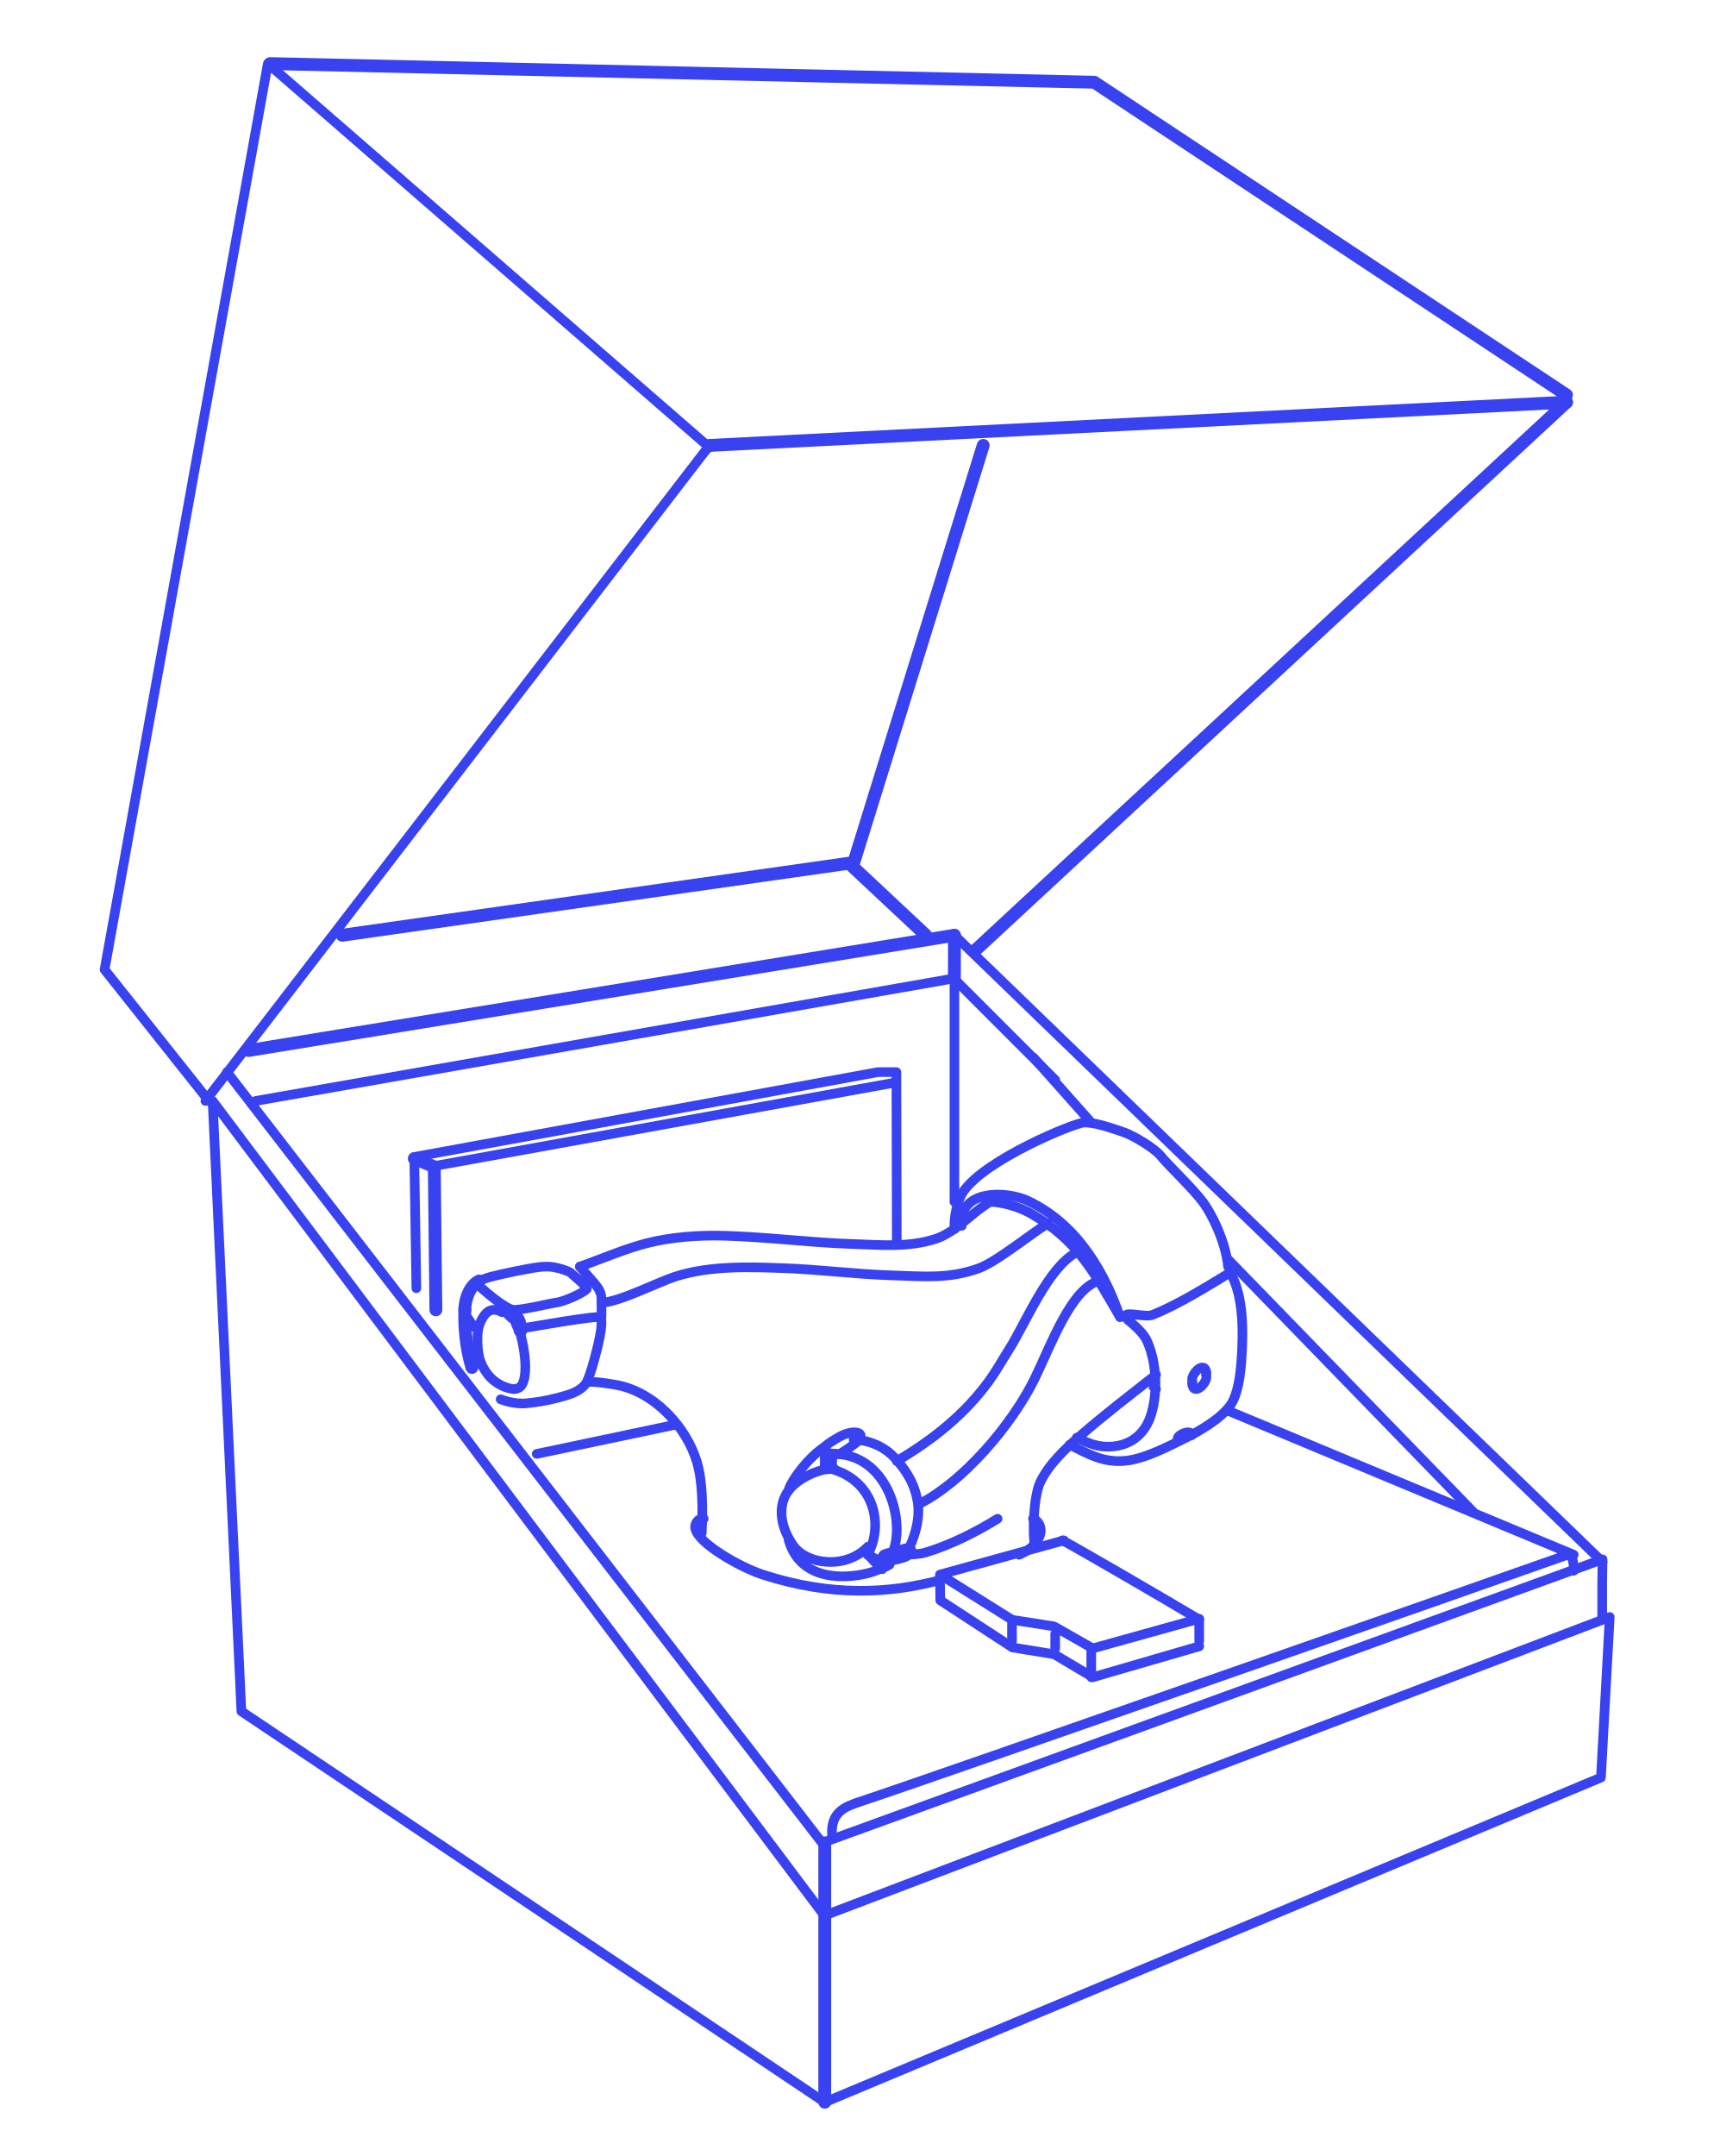
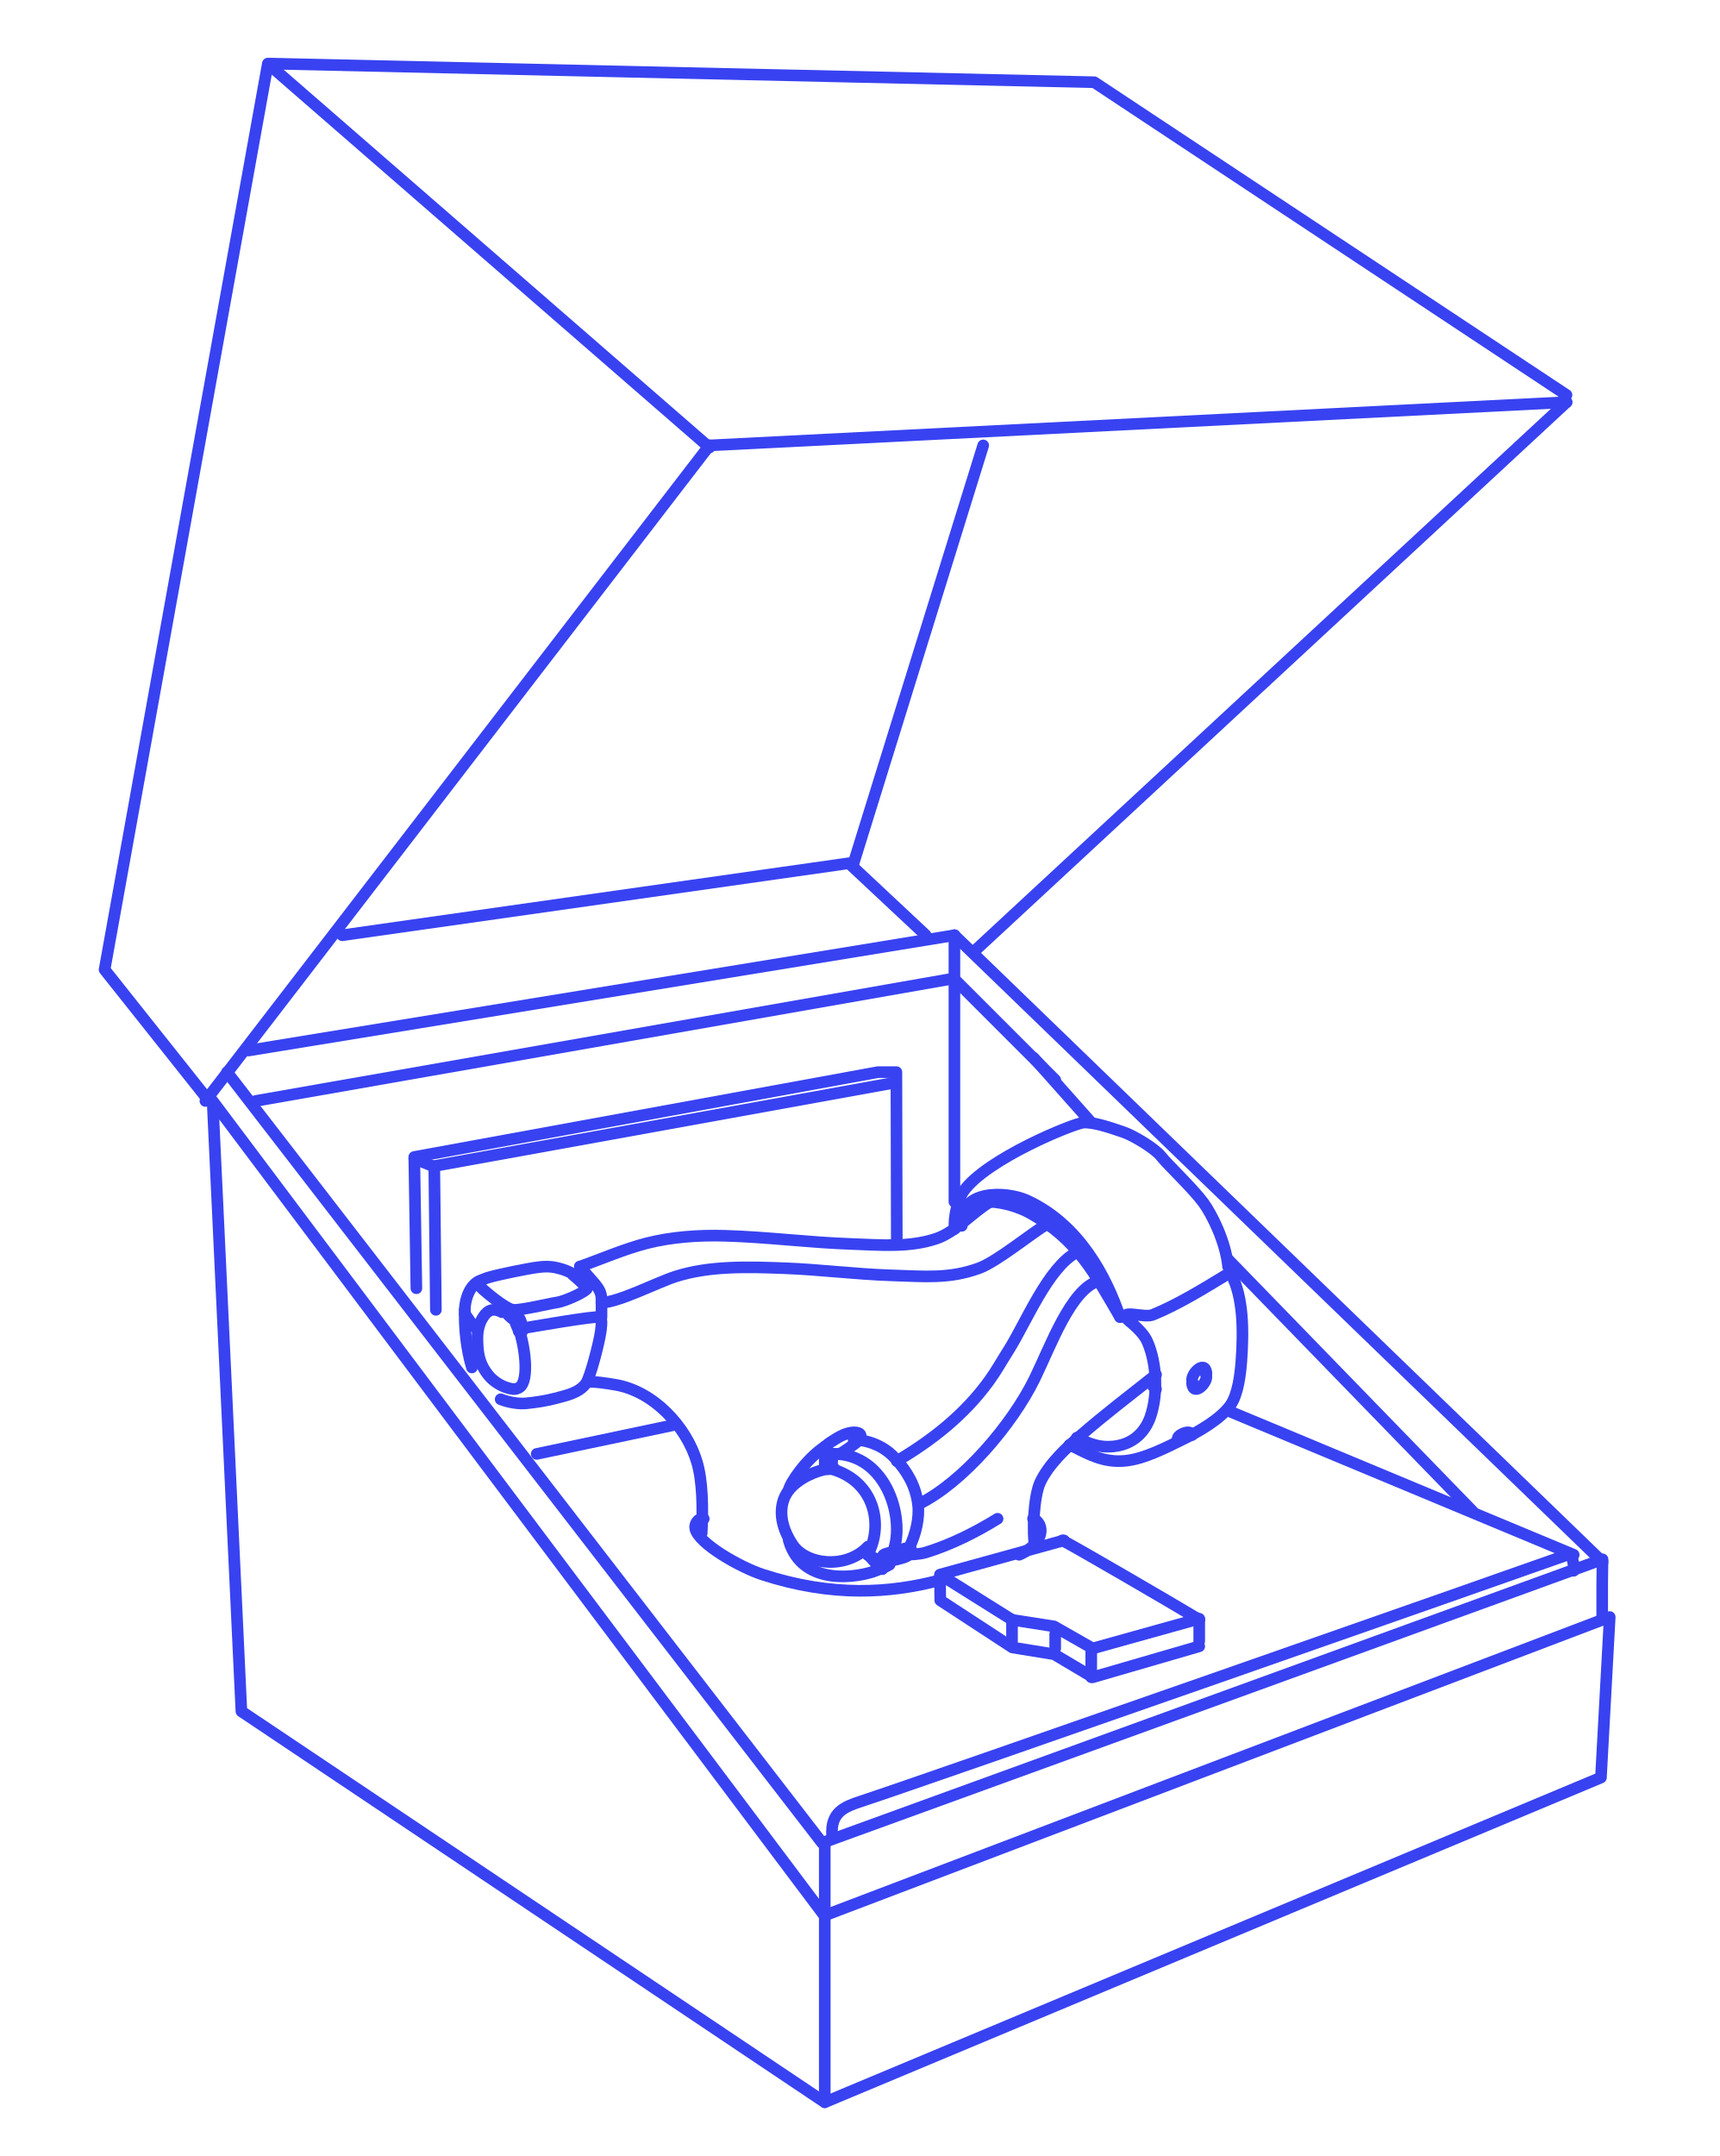
<svg xmlns="http://www.w3.org/2000/svg" width="296" height="371" viewBox="0 0 296 371" fill="none">
-   <path d="M206.418 278.697V282.416" stroke="#3842F1" stroke-width="1.657" stroke-miterlimit="1.5" stroke-linecap="round" stroke-linejoin="round" />
-   <path d="M197.739 237.793C197.72 237.775 198.6 238.671 198.978 239.033" stroke="#3842F1" stroke-width="1.657" stroke-miterlimit="1.5" stroke-linecap="round" stroke-linejoin="round" />
-   <path d="M202.789 247.708C202.192 247.161 204.901 245.729 205.182 246.944" stroke="#3842F1" stroke-width="1.657" stroke-miterlimit="1.5" stroke-linecap="round" stroke-linejoin="round" />
-   <path d="M205.269 237.79C204.672 236.696 207.382 233.831 207.663 236.262" stroke="#3842F1" stroke-width="1.657" stroke-miterlimit="1.5" stroke-linecap="round" stroke-linejoin="round" />
-   <path d="M207.574 236.552C208.172 237.646 205.462 240.51 205.181 238.08" stroke="#3842F1" stroke-width="1.657" stroke-miterlimit="1.5" stroke-linecap="round" stroke-linejoin="round" />
-   <path d="M211.375 216.717L253.521 260.103" stroke="#3842F1" stroke-width="1.657" stroke-miterlimit="1.5" stroke-linecap="round" stroke-linejoin="round" />
-   <path d="M270.876 267.54L211.375 242.748" stroke="#3842F1" stroke-width="1.657" stroke-miterlimit="1.5" stroke-linecap="round" stroke-linejoin="round" />
-   <path d="M167.996 163.417L269.643 69.207" stroke="#3842F1" stroke-width="2.21" stroke-miterlimit="1.5" stroke-linecap="round" stroke-linejoin="round" />
-   <path d="M146.922 148.541L169.235 76.644" stroke="#3842F1" stroke-width="2.21" stroke-miterlimit="1.5" stroke-linecap="round" stroke-linejoin="round" />
-   <path d="M44.035 189.444L164.167 168.371L181.631 185.831" stroke="#3842F1" stroke-width="1.657" stroke-miterlimit="1.5" stroke-linecap="round" stroke-linejoin="round" />
-   <path d="M177.914 182.008L187.831 193.164" stroke="#3842F1" stroke-width="1.657" stroke-miterlimit="1.5" stroke-linecap="round" stroke-linejoin="round" />
-   <path d="M164.274 160.936L42.793 180.769" stroke="#3842F1" stroke-width="2.21" stroke-miterlimit="1.5" stroke-linecap="round" stroke-linejoin="round" />
-   <path d="M164.281 160.936V168.373" stroke="#3842F1" stroke-width="2.21" stroke-miterlimit="1.5" stroke-linecap="round" stroke-linejoin="round" />
-   <path d="M164.281 169.613V206.801" stroke="#3842F1" stroke-width="1.657" stroke-miterlimit="1.5" stroke-linecap="round" stroke-linejoin="round" />
-   <path d="M275.845 268.781L164.281 160.936" stroke="#3842F1" stroke-width="1.657" stroke-miterlimit="1.5" stroke-linecap="round" stroke-linejoin="round" />
-   <path d="M159.318 160.885L146.127 148.541L58.91 160.937" stroke="#3842F1" stroke-width="2.21" stroke-miterlimit="1.5" stroke-linecap="round" stroke-linejoin="round" />
-   <path d="M122.127 76.644L35.355 189.448" stroke="#3842F1" stroke-width="1.657" stroke-miterlimit="1.5" stroke-linecap="round" stroke-linejoin="round" />
-   <path d="M35.959 189.446L18 166.852L46.104 10.943L122.126 77.008" stroke="#3842F1" stroke-width="1.657" stroke-miterlimit="1.5" stroke-linecap="round" stroke-linejoin="round" />
-   <path d="M269.636 67.965L188.354 14.15L46.508 10.943" stroke="#3842F1" stroke-width="2.21" stroke-miterlimit="1.5" stroke-linecap="round" stroke-linejoin="round" />
-   <path d="M269.645 69.207L122.133 76.645" stroke="#3842F1" stroke-width="2.21" stroke-miterlimit="1.5" stroke-linecap="round" stroke-linejoin="round" />
-   <path d="M187.832 283.654V288.613" stroke="#3842F1" stroke-width="1.657" stroke-miterlimit="1.5" stroke-linecap="round" stroke-linejoin="round" />
-   <path d="M181.629 281.178V283.657" stroke="#3842F1" stroke-width="1.657" stroke-miterlimit="1.5" stroke-linecap="round" stroke-linejoin="round" />
-   <path d="M174.195 278.697V282.416" stroke="#3842F1" stroke-width="1.657" stroke-miterlimit="1.5" stroke-linecap="round" stroke-linejoin="round" />
-   <path d="M170.469 206.799C172.837 206.931 175.452 207.693 177.476 208.847C185.473 213.406 188.297 218.944 192.782 226.632" stroke="#3842F1" stroke-width="1.657" stroke-miterlimit="1.5" stroke-linecap="round" stroke-linejoin="round" />
-   <path d="M165.548 210.932C164.938 204.663 173.152 204.885 176.858 206.604C185.83 210.769 190.422 219.712 192.787 226.636" stroke="#3842F1" stroke-width="1.657" stroke-miterlimit="1.5" stroke-linecap="round" stroke-linejoin="round" />
-   <path d="M164.317 211.492C164.101 209.364 164.892 206.368 165.822 205.03C169.711 199.433 184.966 193.232 186.555 193.17C188.41 193.098 191.194 194.062 193.482 194.853C195.099 195.412 198.753 197.59 199.808 198.926C201.005 200.439 205.36 204.53 207.138 206.957C208.593 208.942 210.983 213.702 211.386 217.958" stroke="#3842F1" stroke-width="1.657" stroke-miterlimit="1.5" stroke-linecap="round" stroke-linejoin="round" />
-   <path d="M184.109 248.606C187.394 250.251 189.894 251.713 193.621 251.379C196.884 251.087 200.753 249.076 203.772 247.592C206.429 246.285 210.071 244.188 211.762 241.839C213.111 239.965 213.511 236.414 213.675 234.184C214.042 229.19 214.053 223.141 211.876 219.197" stroke="#3842F1" stroke-width="1.657" stroke-miterlimit="1.5" stroke-linecap="round" stroke-linejoin="round" />
-   <path d="M141.965 248.945C141.965 250.188 141.965 251.422 141.965 252.664" stroke="#3842F1" stroke-width="1.657" stroke-miterlimit="1.5" stroke-linecap="round" stroke-linejoin="round" />
-   <path d="M135.762 256.383C135.974 255.23 138.704 251.118 141.96 248.945" stroke="#3842F1" stroke-width="1.657" stroke-miterlimit="1.5" stroke-linecap="round" stroke-linejoin="round" />
-   <path fill-rule="evenodd" clip-rule="evenodd" d="M144.557 250.188C144.039 250.181 142.155 250.258 141.983 249.518C141.842 248.909 142.536 248.453 142.895 248.22C144.048 247.471 145.176 246.714 146.543 246.508C147.797 246.319 148.771 246.81 147.71 247.96C147.378 248.319 145.159 249.87 144.557 250.188V250.188Z" stroke="#3842F1" stroke-width="1.657" stroke-miterlimit="1.5" stroke-linecap="round" stroke-linejoin="round" />
-   <path d="M153.116 269.249C152.421 269.677 151.578 269.941 150.836 270.249C148.196 271.347 138.126 273.273 135.762 265.064" stroke="#3842F1" stroke-width="1.657" stroke-miterlimit="1.5" stroke-linecap="round" stroke-linejoin="round" />
-   <path d="M149.398 267.541C150.206 267.972 150.989 268.409 151.878 268.781" stroke="#3842F1" stroke-width="1.657" stroke-miterlimit="1.5" stroke-linecap="round" stroke-linejoin="round" />
-   <path d="M149.398 267.541C150.249 268.317 150.939 269.381 151.878 270.02" stroke="#3842F1" stroke-width="1.657" stroke-miterlimit="1.5" stroke-linecap="round" stroke-linejoin="round" />
-   <path d="M143.316 250.188C143.275 250.857 143.114 252.775 143.27 252.821C150.66 254.992 152.092 262.599 149.341 267.542" stroke="#3842F1" stroke-width="1.657" stroke-miterlimit="1.5" stroke-linecap="round" stroke-linejoin="round" />
-   <path d="M143.562 252.668C143.016 252.888 142.308 252.778 141.731 252.915C139.38 253.472 136.35 255.071 135.193 257.338C134.179 259.323 134.112 262.337 136.444 265.825C138.756 269.284 145.62 270.107 149.399 266.135" stroke="#3842F1" stroke-width="1.657" stroke-miterlimit="1.5" stroke-linecap="round" stroke-linejoin="round" />
-   <path d="M143.203 250.191C152.872 249.944 156.101 262.064 153.491 267.542" stroke="#3842F1" stroke-width="1.657" stroke-miterlimit="1.5" stroke-linecap="round" stroke-linejoin="round" />
-   <path d="M156.588 266.301C155.537 266.466 154.49 266.808 153.503 267.095C153.033 267.232 152.403 267.297 152.053 267.57C151.702 267.844 151.932 268.839 152.298 268.777C153.744 268.533 155.542 268.111 156.058 267.811C156.438 267.589 157.349 266.535 156.461 266.375" stroke="#3842F1" stroke-width="1.657" stroke-miterlimit="1.5" stroke-linecap="round" stroke-linejoin="round" />
-   <path d="M155.594 267.542C156.721 267.514 158.28 267.47 159.33 267.149C163.731 265.804 168.048 263.608 171.709 261.344" stroke="#3842F1" stroke-width="1.657" stroke-miterlimit="1.5" stroke-linecap="round" stroke-linejoin="round" />
-   <path d="M154.355 251.425C160.57 247.751 166.068 243.398 170.294 237.553C171.504 235.88 172.515 234.046 173.622 232.308C176.52 227.755 180.395 218.062 185.345 215.477" stroke="#3842F1" stroke-width="1.657" stroke-miterlimit="1.5" stroke-linecap="round" stroke-linejoin="round" />
-   <path d="M146.922 247.707C147.705 247.761 151.318 247.921 154.054 250.909C156.094 253.138 157.6 255.602 158.011 258.867C158.294 261.105 157.661 263.948 156.517 266.301" stroke="#3842F1" stroke-width="1.657" stroke-miterlimit="1.5" stroke-linecap="round" stroke-linejoin="round" />
-   <path d="M158.074 258.865C165.756 255.115 174.237 245.106 178.077 237.27C180.806 231.7 184.301 221.861 189.064 220.438" stroke="#3842F1" stroke-width="1.657" stroke-miterlimit="1.5" stroke-linecap="round" stroke-linejoin="round" />
-   <path d="M103.535 224.155C106.459 224.121 113.106 220.683 116.248 219.671C122.162 217.765 128.934 218.004 135.036 218.231C141.113 218.456 147.167 219.254 153.276 219.453C159.193 219.646 163.373 220.098 168.511 218.231C171.618 217.102 177.531 212.211 180.39 210.52" stroke="#3842F1" stroke-width="1.657" stroke-miterlimit="1.5" stroke-linecap="round" stroke-linejoin="round" />
-   <path d="M99.812 217.955C103.494 216.663 107.454 214.923 111.31 213.938C115.602 212.841 120.324 212.52 124.734 212.647C132.185 212.862 139.274 213.82 146.721 214.066C151.552 214.225 156.452 214.711 161.143 213.147C164.558 212.009 167.58 208.411 170.47 206.799" stroke="#3842F1" stroke-width="1.657" stroke-miterlimit="1.5" stroke-linecap="round" stroke-linejoin="round" />
-   <path d="M175.426 267.542C177.909 266.499 179.797 264.304 178.931 262.372C178.724 261.909 178.234 261.412 177.813 261.344" stroke="#3842F1" stroke-width="1.657" stroke-miterlimit="1.5" stroke-linecap="round" stroke-linejoin="round" />
-   <path d="M178.165 266.299C177.648 263.765 177.921 257.443 179.059 255.042C180.51 251.98 183.381 249.281 185.909 247.089C190.297 243.285 194.424 240.151 198.987 236.549" stroke="#3842F1" stroke-width="1.657" stroke-miterlimit="1.5" stroke-linecap="round" stroke-linejoin="round" />
-   <path d="M121.131 261.354C119.965 261.221 119.554 262.384 119.666 263.001C120.131 265.571 127.411 269.693 131.237 270.94C143.226 274.848 153.25 274.174 161.795 271.904" stroke="#3842F1" stroke-width="1.657" stroke-miterlimit="1.5" stroke-linecap="round" stroke-linejoin="round" />
-   <path d="M75.023 200.603L153.738 186.348" stroke="#3842F1" stroke-width="1.657" stroke-miterlimit="1.5" stroke-linecap="round" stroke-linejoin="round" />
-   <path d="M71.669 221.676L71.309 199.089L151.114 184.488H154.294L154.362 213.884" stroke="#3842F1" stroke-width="1.657" stroke-miterlimit="1.5" stroke-linecap="round" stroke-linejoin="round" />
-   <path d="M143.23 315.885C142.915 311.812 145.396 310.893 148.232 309.962C159.569 306.239 261.693 270.437 269.703 267.581C270.701 267.225 270.971 269.327 270.858 270.296" stroke="#3842F1" stroke-width="1.657" stroke-miterlimit="1.5" stroke-linecap="round" stroke-linejoin="round" />
-   <path d="M275.781 278.698V272.465L275.838 268.324L141.514 317.126L39.074 184.488" stroke="#3842F1" stroke-width="1.657" stroke-miterlimit="1.5" stroke-linecap="round" stroke-linejoin="round" />
-   <path fill-rule="evenodd" clip-rule="evenodd" d="M36.594 189.447L41.552 294.484L141.957 361.752L275.564 305.88L277.076 278.255L141.891 329.632L36.594 189.447V189.447Z" stroke="#3842F1" stroke-width="1.657" stroke-miterlimit="1.5" stroke-linecap="round" stroke-linejoin="round" />
-   <path d="M211.379 219.197C207.44 221.591 202.658 224.551 198.389 226.259C197.096 226.777 193.576 225.547 193.687 226.554C193.742 227.058 196.542 228.668 197.513 230.916C199.11 234.613 199.37 239.961 197.975 243.904C197.546 245.115 196.044 248.448 191.637 248.899C189.212 249.147 187.442 248.417 185.348 247.389" stroke="#3842F1" stroke-width="1.657" stroke-miterlimit="1.5" stroke-linecap="round" stroke-linejoin="round" />
-   <path d="M182.863 265.064C185.115 266.215 200.897 275.391 206.416 278.7" stroke="#3842F1" stroke-width="1.657" stroke-miterlimit="1.5" stroke-linecap="round" stroke-linejoin="round" />
-   <path d="M183.125 265.064L161.793 270.952L174.218 278.738L181.42 279.861L188.082 283.658L206.419 278.551" stroke="#3842F1" stroke-width="1.657" stroke-miterlimit="1.5" stroke-linecap="round" stroke-linejoin="round" />
-   <path d="M161.793 271.26L161.847 275.385L174.258 283.491L181.45 284.661L188.105 288.614L206.419 283.296" stroke="#3842F1" stroke-width="1.657" stroke-miterlimit="1.5" stroke-linecap="round" stroke-linejoin="round" />
-   <path d="M141.965 317.125V361.751" stroke="#3842F1" stroke-width="2.21" stroke-miterlimit="1.5" stroke-linecap="round" stroke-linejoin="round" />
-   <path d="M101.055 237.82C102.4 237.689 104.552 238.06 105.878 238.278C112.468 239.364 118.147 245.447 119.967 251.608C120.942 254.907 121.002 259.573 120.784 263.825" stroke="#3842F1" stroke-width="1.657" stroke-miterlimit="1.5" stroke-linecap="round" stroke-linejoin="round" />
-   <path d="M92.383 250.185L115.935 245.227" stroke="#3842F1" stroke-width="1.657" stroke-miterlimit="1.5" stroke-linecap="round" stroke-linejoin="round" />
-   <path d="M79.988 226.049C80.356 226.505 81.056 227.683 81.474 228.109C81.548 228.185 81.967 228.731 82.129 228.64C82.434 228.468 82.584 227.735 82.709 227.475C83.26 226.328 84.095 224.955 85.772 225.53C85.976 225.6 86.214 225.674 86.386 225.8C87.426 225.53 86.806 226.014 88.665 227.254C88.768 228.121 89.119 228.251 89.285 229.113M89.285 228.64C90.525 232.212 91.145 238.41 89.05 238.904C88.537 239.338 85.739 238.663 84.117 236.694C82.377 234.582 82.189 232.617 82.182 230.207C82.179 229.286 82.353 228.252 82.757 227.376" stroke="#3842F1" stroke-width="1.657" stroke-miterlimit="1.5" stroke-linecap="round" stroke-linejoin="round" />
-   <path d="M82.468 220.438C81.704 220.76 80.184 222.128 79.988 225.396" stroke="#3842F1" stroke-width="2.21" stroke-miterlimit="1.5" stroke-linecap="round" stroke-linejoin="round" />
-   <path d="M87.418 225.395C89.577 225.839 89.991 228.01 89.881 229.113" stroke="#3842F1" stroke-width="1.657" stroke-miterlimit="1.5" stroke-linecap="round" stroke-linejoin="round" />
-   <path d="M98.247 219.019C97.433 218.557 96.331 218.247 95.408 218.071C93.916 217.787 92.227 218.09 90.762 218.362C89.25 218.644 87.699 218.947 86.2 219.296C85.064 219.561 84.049 219.765 82.966 220.231C82.718 220.337 81.972 220.8 82.955 221.713C83.55 222.264 86.924 225.165 88.292 225.377C89.43 225.554 94.384 224.34 95.999 224.1C96.933 223.962 100.083 222.7 100.986 221.826C101.359 221.465 96.097 217.337 100.083 220.578" stroke="#3842F1" stroke-width="1.657" stroke-miterlimit="1.5" stroke-linecap="round" stroke-linejoin="round" />
-   <path d="M103.535 224.156C103.535 224.927 103.535 225.866 103.535 226.635" stroke="#3842F1" stroke-width="1.657" stroke-miterlimit="1.5" stroke-linecap="round" stroke-linejoin="round" />
-   <path d="M89.441 228.668C91.055 228.393 102.672 226.329 103.285 226.676C103.75 226.939 103.432 228.871 103.379 229.249C103.14 230.989 101.587 237.107 100.816 238.118C99.584 239.734 97.408 240.139 95.592 240.626C94.023 241.048 92.159 241.328 90.546 241.484C89.392 241.596 87.683 241.376 86.18 240.784" stroke="#3842F1" stroke-width="1.657" stroke-miterlimit="1.5" stroke-linecap="round" stroke-linejoin="round" />
-   <path d="M81.228 235.311C80.279 232.197 79.869 228.31 80.018 225.395" stroke="#3842F1" stroke-width="2.21" stroke-miterlimit="1.5" stroke-linecap="round" stroke-linejoin="round" />
-   <path d="M99.812 217.957C102.789 221.475 103.665 221.802 103.515 224.155" stroke="#3842F1" stroke-width="1.657" stroke-miterlimit="1.5" stroke-linecap="round" stroke-linejoin="round" />
-   <path d="M75.027 225.395L74.752 200.77L71.309 199.363" stroke="#3842F1" stroke-width="2.21" stroke-miterlimit="1.5" stroke-linecap="round" stroke-linejoin="round" />
+   <path d="M206.418 278.698V282.417" stroke="#3842F1" stroke-width="2" stroke-miterlimit="1.5" stroke-linecap="round" stroke-linejoin="round" />
+   <path d="M197.739 237.794C197.72 237.776 198.6 238.672 198.978 239.034" stroke="#3842F1" stroke-width="2" stroke-miterlimit="1.5" stroke-linecap="round" stroke-linejoin="round" />
+   <path d="M202.789 247.709C202.192 247.162 204.901 245.73 205.182 246.945" stroke="#3842F1" stroke-width="2" stroke-miterlimit="1.5" stroke-linecap="round" stroke-linejoin="round" />
+   <path d="M205.269 237.791C204.672 236.697 207.382 233.832 207.663 236.263" stroke="#3842F1" stroke-width="2" stroke-miterlimit="1.5" stroke-linecap="round" stroke-linejoin="round" />
+   <path d="M207.574 236.553C208.172 237.647 205.462 240.511 205.181 238.081" stroke="#3842F1" stroke-width="2" stroke-miterlimit="1.5" stroke-linecap="round" stroke-linejoin="round" />
+   <path d="M211.375 216.718L253.521 260.104" stroke="#3842F1" stroke-width="2" stroke-miterlimit="1.5" stroke-linecap="round" stroke-linejoin="round" />
+   <path d="M270.876 267.541L211.375 242.749" stroke="#3842F1" stroke-width="2" stroke-miterlimit="1.5" stroke-linecap="round" stroke-linejoin="round" />
+   <path d="M167.996 163.418L269.643 69.208" stroke="#3842F1" stroke-width="2" stroke-miterlimit="1.5" stroke-linecap="round" stroke-linejoin="round" />
+   <path d="M146.922 148.542L169.235 76.645" stroke="#3842F1" stroke-width="2" stroke-miterlimit="1.5" stroke-linecap="round" stroke-linejoin="round" />
+   <path d="M44.035 189.445L164.167 168.372L181.631 185.832" stroke="#3842F1" stroke-width="2" stroke-miterlimit="1.5" stroke-linecap="round" stroke-linejoin="round" />
+   <path d="M177.914 182.009L187.831 193.165" stroke="#3842F1" stroke-width="2" stroke-miterlimit="1.5" stroke-linecap="round" stroke-linejoin="round" />
+   <path d="M164.274 160.937L42.793 180.77" stroke="#3842F1" stroke-width="2" stroke-miterlimit="1.5" stroke-linecap="round" stroke-linejoin="round" />
+   <path d="M164.281 160.937V168.374" stroke="#3842F1" stroke-width="2" stroke-miterlimit="1.5" stroke-linecap="round" stroke-linejoin="round" />
+   <path d="M164.281 169.614V206.802" stroke="#3842F1" stroke-width="2" stroke-miterlimit="1.5" stroke-linecap="round" stroke-linejoin="round" />
+   <path d="M275.845 268.782L164.281 160.937" stroke="#3842F1" stroke-width="2" stroke-miterlimit="1.5" stroke-linecap="round" stroke-linejoin="round" />
+   <path d="M159.318 160.886L146.127 148.542L58.91 160.938" stroke="#3842F1" stroke-width="2" stroke-miterlimit="1.5" stroke-linecap="round" stroke-linejoin="round" />
+   <path d="M122.127 76.645L35.355 189.449" stroke="#3842F1" stroke-width="2" stroke-miterlimit="1.5" stroke-linecap="round" stroke-linejoin="round" />
+   <path d="M35.959 189.447L18 166.853L46.104 10.944L122.126 77.009" stroke="#3842F1" stroke-width="2" stroke-miterlimit="1.5" stroke-linecap="round" stroke-linejoin="round" />
+   <path d="M269.636 67.966L188.354 14.151L46.508 10.944" stroke="#3842F1" stroke-width="2" stroke-miterlimit="1.5" stroke-linecap="round" stroke-linejoin="round" />
+   <path d="M269.645 69.208L122.133 76.646" stroke="#3842F1" stroke-width="2" stroke-miterlimit="1.5" stroke-linecap="round" stroke-linejoin="round" />
+   <path d="M187.832 283.655V288.614" stroke="#3842F1" stroke-width="2" stroke-miterlimit="1.5" stroke-linecap="round" stroke-linejoin="round" />
+   <path d="M181.629 281.179V283.658" stroke="#3842F1" stroke-width="2" stroke-miterlimit="1.5" stroke-linecap="round" stroke-linejoin="round" />
+   <path d="M174.195 278.698V282.417" stroke="#3842F1" stroke-width="2" stroke-miterlimit="1.5" stroke-linecap="round" stroke-linejoin="round" />
+   <path d="M170.469 206.8C172.837 206.932 175.452 207.694 177.476 208.848C185.473 213.407 188.297 218.945 192.782 226.633" stroke="#3842F1" stroke-width="2" stroke-miterlimit="1.5" stroke-linecap="round" stroke-linejoin="round" />
+   <path d="M165.548 210.933C164.938 204.664 173.152 204.886 176.858 206.605C185.83 210.77 190.422 219.713 192.787 226.637" stroke="#3842F1" stroke-width="2" stroke-miterlimit="1.5" stroke-linecap="round" stroke-linejoin="round" />
+   <path d="M164.317 211.493C164.101 209.365 164.892 206.369 165.822 205.031C169.711 199.434 184.966 193.233 186.555 193.171C188.41 193.099 191.194 194.063 193.482 194.854C195.099 195.413 198.753 197.591 199.808 198.927C201.005 200.44 205.36 204.531 207.138 206.958C208.593 208.943 210.983 213.703 211.386 217.959" stroke="#3842F1" stroke-width="2" stroke-miterlimit="1.5" stroke-linecap="round" stroke-linejoin="round" />
+   <path d="M184.109 248.607C187.394 250.252 189.894 251.714 193.621 251.38C196.884 251.088 200.753 249.077 203.772 247.593C206.429 246.286 210.071 244.189 211.762 241.84C213.111 239.966 213.511 236.415 213.675 234.185C214.042 229.191 214.053 223.142 211.876 219.198" stroke="#3842F1" stroke-width="2" stroke-miterlimit="1.5" stroke-linecap="round" stroke-linejoin="round" />
+   <path d="M141.965 248.946C141.965 250.189 141.965 251.423 141.965 252.665" stroke="#3842F1" stroke-width="2" stroke-miterlimit="1.5" stroke-linecap="round" stroke-linejoin="round" />
+   <path d="M135.762 256.384C135.974 255.231 138.704 251.119 141.96 248.946" stroke="#3842F1" stroke-width="2" stroke-miterlimit="1.5" stroke-linecap="round" stroke-linejoin="round" />
+   <path fill-rule="evenodd" clip-rule="evenodd" d="M144.557 250.189C144.039 250.182 142.155 250.259 141.983 249.519C141.842 248.91 142.536 248.454 142.895 248.221C144.048 247.472 145.176 246.715 146.543 246.509C147.797 246.32 148.771 246.811 147.71 247.961C147.378 248.32 145.159 249.871 144.557 250.189V250.189Z" stroke="#3842F1" stroke-width="2" stroke-miterlimit="1.5" stroke-linecap="round" stroke-linejoin="round" />
+   <path d="M153.116 269.25C152.421 269.678 151.578 269.942 150.836 270.25C148.196 271.348 138.126 273.274 135.762 265.065" stroke="#3842F1" stroke-width="2" stroke-miterlimit="1.5" stroke-linecap="round" stroke-linejoin="round" />
+   <path d="M149.398 267.542C150.206 267.973 150.989 268.41 151.878 268.782" stroke="#3842F1" stroke-width="2" stroke-miterlimit="1.5" stroke-linecap="round" stroke-linejoin="round" />
+   <path d="M149.398 267.542C150.249 268.318 150.939 269.382 151.878 270.021" stroke="#3842F1" stroke-width="2" stroke-miterlimit="1.5" stroke-linecap="round" stroke-linejoin="round" />
+   <path d="M143.316 250.188C143.275 250.858 143.114 252.776 143.27 252.822C150.66 254.993 152.092 262.6 149.341 267.543" stroke="#3842F1" stroke-width="2" stroke-miterlimit="1.5" stroke-linecap="round" stroke-linejoin="round" />
+   <path d="M143.562 252.669C143.016 252.889 142.308 252.779 141.731 252.916C139.38 253.473 136.35 255.072 135.193 257.339C134.179 259.324 134.112 262.338 136.444 265.826C138.756 269.285 145.62 270.108 149.399 266.136" stroke="#3842F1" stroke-width="2" stroke-miterlimit="1.5" stroke-linecap="round" stroke-linejoin="round" />
+   <path d="M143.203 250.192C152.872 249.945 156.101 262.065 153.491 267.543" stroke="#3842F1" stroke-width="2" stroke-miterlimit="1.5" stroke-linecap="round" stroke-linejoin="round" />
+   <path d="M156.588 266.302C155.537 266.467 154.49 266.809 153.503 267.096C153.033 267.233 152.403 267.298 152.053 267.571C151.702 267.845 151.932 268.84 152.298 268.778C153.744 268.534 155.542 268.112 156.058 267.812C156.438 267.59 157.349 266.536 156.461 266.376" stroke="#3842F1" stroke-width="2" stroke-miterlimit="1.5" stroke-linecap="round" stroke-linejoin="round" />
+   <path d="M155.594 267.543C156.721 267.515 158.28 267.471 159.33 267.15C163.731 265.805 168.048 263.609 171.709 261.345" stroke="#3842F1" stroke-width="2" stroke-miterlimit="1.5" stroke-linecap="round" stroke-linejoin="round" />
+   <path d="M154.355 251.426C160.57 247.752 166.068 243.399 170.294 237.554C171.504 235.881 172.515 234.047 173.622 232.309C176.52 227.756 180.395 218.063 185.345 215.478" stroke="#3842F1" stroke-width="2" stroke-miterlimit="1.5" stroke-linecap="round" stroke-linejoin="round" />
+   <path d="M146.922 247.708C147.705 247.762 151.318 247.922 154.054 250.91C156.094 253.139 157.6 255.603 158.011 258.868C158.294 261.106 157.661 263.949 156.517 266.302" stroke="#3842F1" stroke-width="2" stroke-miterlimit="1.5" stroke-linecap="round" stroke-linejoin="round" />
+   <path d="M158.074 258.866C165.756 255.116 174.237 245.107 178.077 237.271C180.806 231.7 184.301 221.862 189.064 220.438" stroke="#3842F1" stroke-width="2" stroke-miterlimit="1.5" stroke-linecap="round" stroke-linejoin="round" />
+   <path d="M103.535 224.156C106.459 224.122 113.106 220.684 116.248 219.672C122.162 217.766 128.934 218.005 135.036 218.232C141.113 218.457 147.167 219.254 153.276 219.454C159.193 219.647 163.373 220.099 168.511 218.232C171.618 217.103 177.531 212.212 180.39 210.521" stroke="#3842F1" stroke-width="2" stroke-miterlimit="1.5" stroke-linecap="round" stroke-linejoin="round" />
+   <path d="M99.812 217.956C103.494 216.664 107.454 214.924 111.31 213.939C115.602 212.842 120.324 212.521 124.734 212.648C132.185 212.863 139.274 213.821 146.721 214.067C151.552 214.226 156.452 214.712 161.143 213.148C164.558 212.01 167.58 208.412 170.47 206.8" stroke="#3842F1" stroke-width="2" stroke-miterlimit="1.5" stroke-linecap="round" stroke-linejoin="round" />
+   <path d="M175.426 267.543C177.909 266.5 179.797 264.304 178.931 262.373C178.724 261.91 178.234 261.413 177.813 261.345" stroke="#3842F1" stroke-width="2" stroke-miterlimit="1.5" stroke-linecap="round" stroke-linejoin="round" />
+   <path d="M178.165 266.3C177.648 263.766 177.921 257.444 179.059 255.043C180.51 251.981 183.381 249.282 185.909 247.09C190.297 243.286 194.424 240.152 198.987 236.55" stroke="#3842F1" stroke-width="2" stroke-miterlimit="1.5" stroke-linecap="round" stroke-linejoin="round" />
+   <path d="M121.131 261.355C119.965 261.222 119.554 262.385 119.666 263.002C120.131 265.572 127.411 269.694 131.237 270.941C143.226 274.849 153.25 274.175 161.795 271.905" stroke="#3842F1" stroke-width="2" stroke-miterlimit="1.5" stroke-linecap="round" stroke-linejoin="round" />
+   <path d="M75.023 200.604L153.738 186.349" stroke="#3842F1" stroke-width="2" stroke-miterlimit="1.5" stroke-linecap="round" stroke-linejoin="round" />
+   <path d="M71.669 221.677L71.309 199.09L151.114 184.489H154.294L154.362 213.885" stroke="#3842F1" stroke-width="2" stroke-miterlimit="1.5" stroke-linecap="round" stroke-linejoin="round" />
+   <path d="M143.23 315.886C142.915 311.813 145.396 310.894 148.232 309.963C159.569 306.24 261.693 270.438 269.703 267.582C270.701 267.226 270.971 269.328 270.858 270.297" stroke="#3842F1" stroke-width="2" stroke-miterlimit="1.5" stroke-linecap="round" stroke-linejoin="round" />
+   <path d="M275.781 278.699V272.466L275.838 268.325L141.514 317.127L39.074 184.489" stroke="#3842F1" stroke-width="2" stroke-miterlimit="1.5" stroke-linecap="round" stroke-linejoin="round" />
+   <path fill-rule="evenodd" clip-rule="evenodd" d="M36.594 189.448L41.552 294.485L141.957 361.753L275.564 305.881L277.076 278.256L141.891 329.633L36.594 189.448V189.448Z" stroke="#3842F1" stroke-width="2" stroke-miterlimit="1.5" stroke-linecap="round" stroke-linejoin="round" />
+   <path d="M211.379 219.198C207.44 221.592 202.658 224.552 198.389 226.26C197.096 226.778 193.576 225.548 193.687 226.555C193.742 227.059 196.542 228.669 197.513 230.917C199.11 234.614 199.37 239.962 197.975 243.905C197.546 245.116 196.044 248.449 191.637 248.9C189.212 249.148 187.442 248.418 185.348 247.39" stroke="#3842F1" stroke-width="2" stroke-miterlimit="1.5" stroke-linecap="round" stroke-linejoin="round" />
+   <path d="M182.863 265.065C185.115 266.216 200.897 275.392 206.416 278.701" stroke="#3842F1" stroke-width="2" stroke-miterlimit="1.5" stroke-linecap="round" stroke-linejoin="round" />
+   <path d="M183.125 265.065L161.793 270.953L174.218 278.739L181.42 279.862L188.082 283.659L206.419 278.552" stroke="#3842F1" stroke-width="2" stroke-miterlimit="1.5" stroke-linecap="round" stroke-linejoin="round" />
+   <path d="M161.793 271.261L161.847 275.386L174.258 283.491L181.45 284.662L188.105 288.615L206.419 283.297" stroke="#3842F1" stroke-width="2" stroke-miterlimit="1.5" stroke-linecap="round" stroke-linejoin="round" />
+   <path d="M141.965 317.126V361.752" stroke="#3842F1" stroke-width="2" stroke-miterlimit="1.5" stroke-linecap="round" stroke-linejoin="round" />
+   <path d="M101.055 237.821C102.4 237.69 104.552 238.061 105.878 238.279C112.468 239.365 118.147 245.448 119.967 251.609C120.942 254.908 121.002 259.574 120.784 263.826" stroke="#3842F1" stroke-width="2" stroke-miterlimit="1.5" stroke-linecap="round" stroke-linejoin="round" />
+   <path d="M92.383 250.186L115.935 245.228" stroke="#3842F1" stroke-width="2" stroke-miterlimit="1.5" stroke-linecap="round" stroke-linejoin="round" />
+   <path d="M79.988 226.05C80.356 226.506 81.056 227.684 81.474 228.11C81.548 228.186 81.967 228.732 82.129 228.641C82.434 228.469 82.584 227.736 82.709 227.476C83.26 226.329 84.095 224.956 85.772 225.531C85.976 225.601 86.214 225.675 86.386 225.801C87.426 225.531 86.806 226.015 88.665 227.255C88.768 228.122 89.119 228.252 89.285 229.114M89.285 228.641C90.525 232.213 91.145 238.411 89.05 238.905C88.537 239.339 85.739 238.664 84.117 236.695C82.377 234.583 82.189 232.618 82.182 230.208C82.179 229.287 82.353 228.253 82.757 227.377" stroke="#3842F1" stroke-width="2" stroke-miterlimit="1.5" stroke-linecap="round" stroke-linejoin="round" />
+   <path d="M82.468 220.438C81.704 220.761 80.184 222.129 79.988 225.397" stroke="#3842F1" stroke-width="2" stroke-miterlimit="1.5" stroke-linecap="round" stroke-linejoin="round" />
+   <path d="M87.418 225.396C89.577 225.84 89.991 228.011 89.881 229.114" stroke="#3842F1" stroke-width="2" stroke-miterlimit="1.5" stroke-linecap="round" stroke-linejoin="round" />
+   <path d="M98.247 219.02C97.433 218.558 96.331 218.248 95.408 218.072C93.916 217.788 92.227 218.091 90.762 218.363C89.25 218.645 87.699 218.948 86.2 219.297C85.064 219.562 84.049 219.766 82.966 220.232C82.718 220.338 81.972 220.801 82.955 221.714C83.55 222.265 86.924 225.166 88.292 225.378C89.43 225.555 94.384 224.341 95.999 224.101C96.933 223.963 100.083 222.701 100.986 221.827C101.359 221.466 96.097 217.338 100.083 220.579" stroke="#3842F1" stroke-width="2" stroke-miterlimit="1.5" stroke-linecap="round" stroke-linejoin="round" />
+   <path d="M103.535 224.157C103.535 224.927 103.535 225.867 103.535 226.636" stroke="#3842F1" stroke-width="2" stroke-miterlimit="1.5" stroke-linecap="round" stroke-linejoin="round" />
+   <path d="M89.441 228.669C91.055 228.394 102.672 226.33 103.285 226.677C103.75 226.94 103.432 228.872 103.379 229.25C103.14 230.99 101.587 237.108 100.816 238.119C99.584 239.735 97.408 240.14 95.592 240.627C94.023 241.048 92.159 241.329 90.546 241.485C89.392 241.597 87.683 241.377 86.18 240.785" stroke="#3842F1" stroke-width="2" stroke-miterlimit="1.5" stroke-linecap="round" stroke-linejoin="round" />
+   <path d="M81.228 235.312C80.279 232.198 79.869 228.311 80.018 225.396" stroke="#3842F1" stroke-width="2" stroke-miterlimit="1.5" stroke-linecap="round" stroke-linejoin="round" />
+   <path d="M99.812 217.958C102.789 221.476 103.665 221.803 103.515 224.156" stroke="#3842F1" stroke-width="2" stroke-miterlimit="1.5" stroke-linecap="round" stroke-linejoin="round" />
+   <path d="M75.027 225.396L74.752 200.771L71.309 199.364" stroke="#3842F1" stroke-width="2" stroke-miterlimit="1.5" stroke-linecap="round" stroke-linejoin="round" />
</svg>
